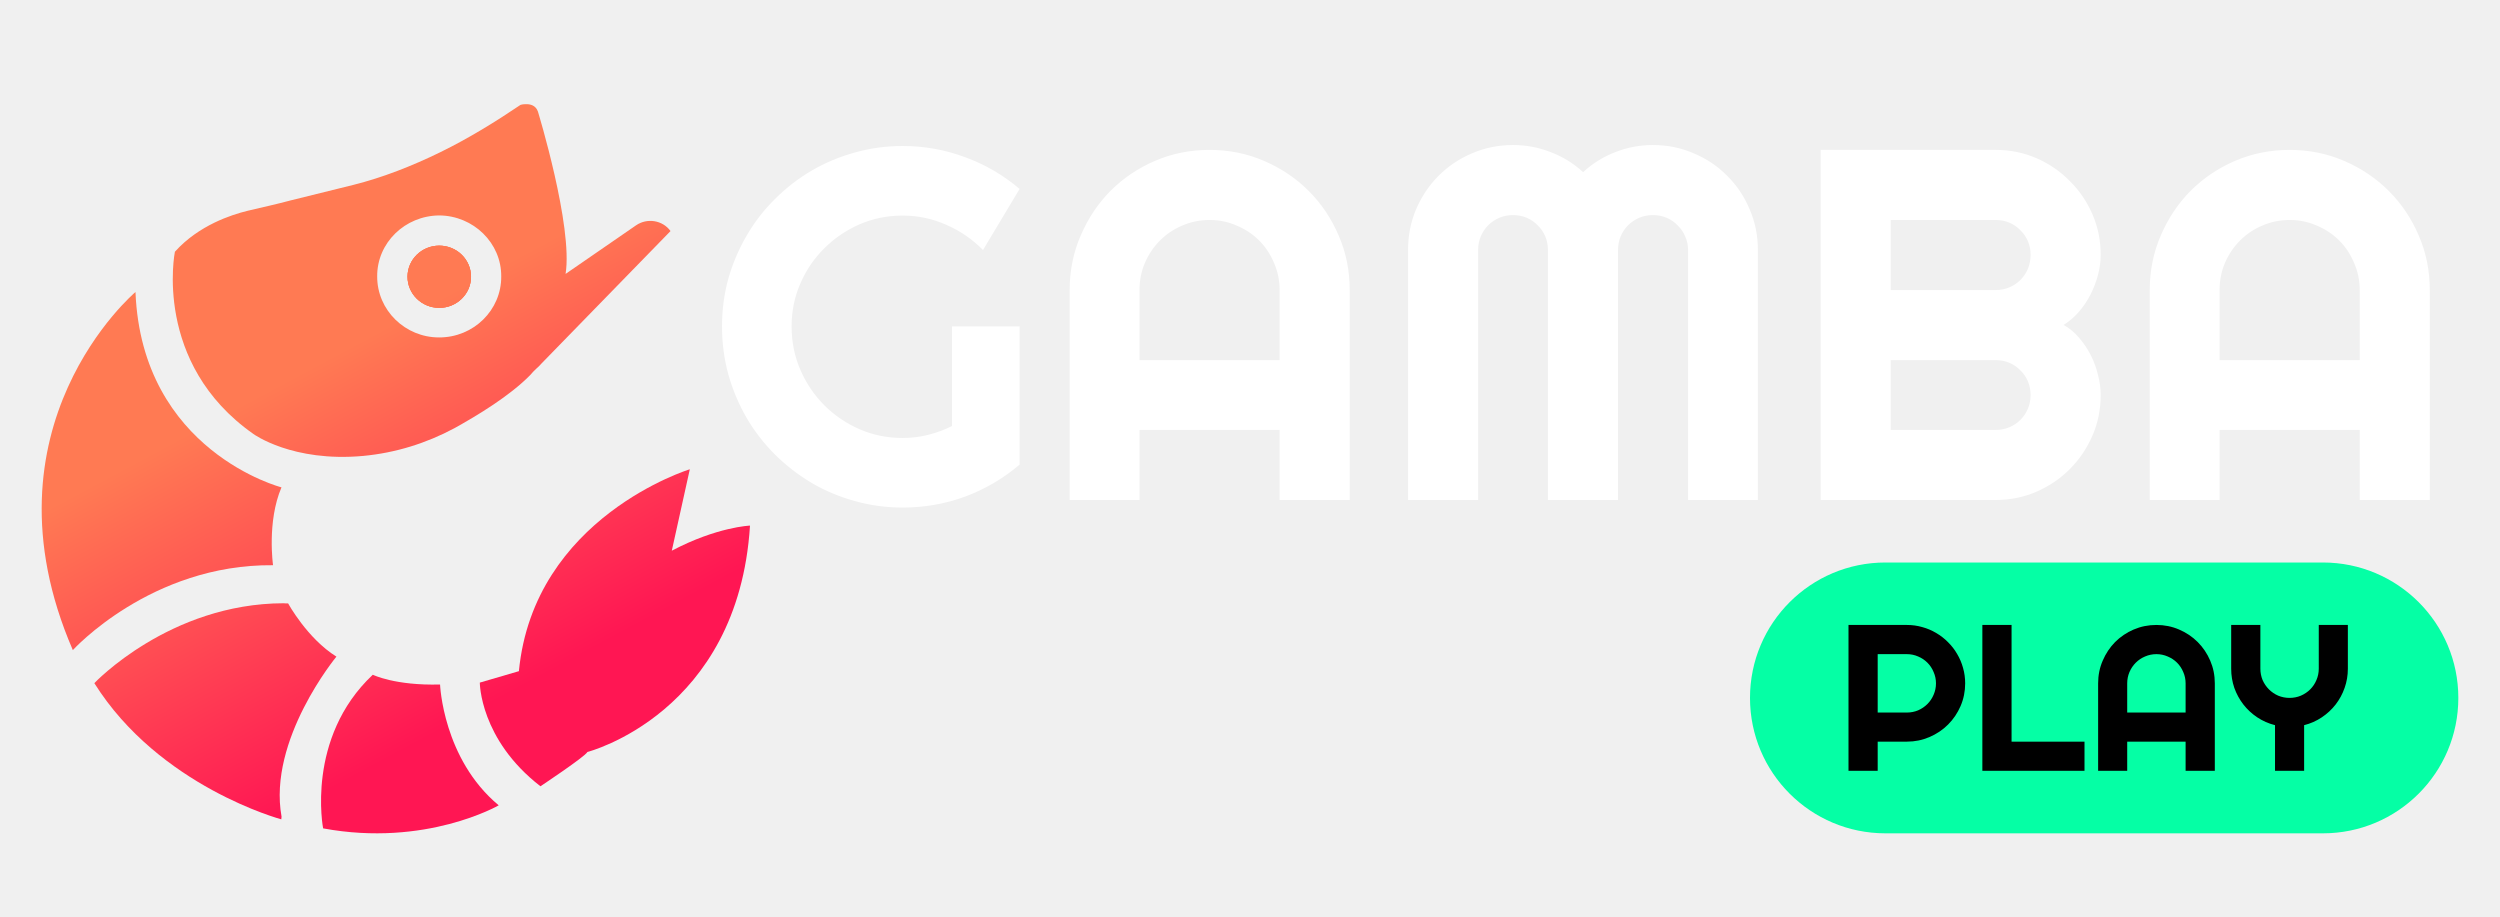
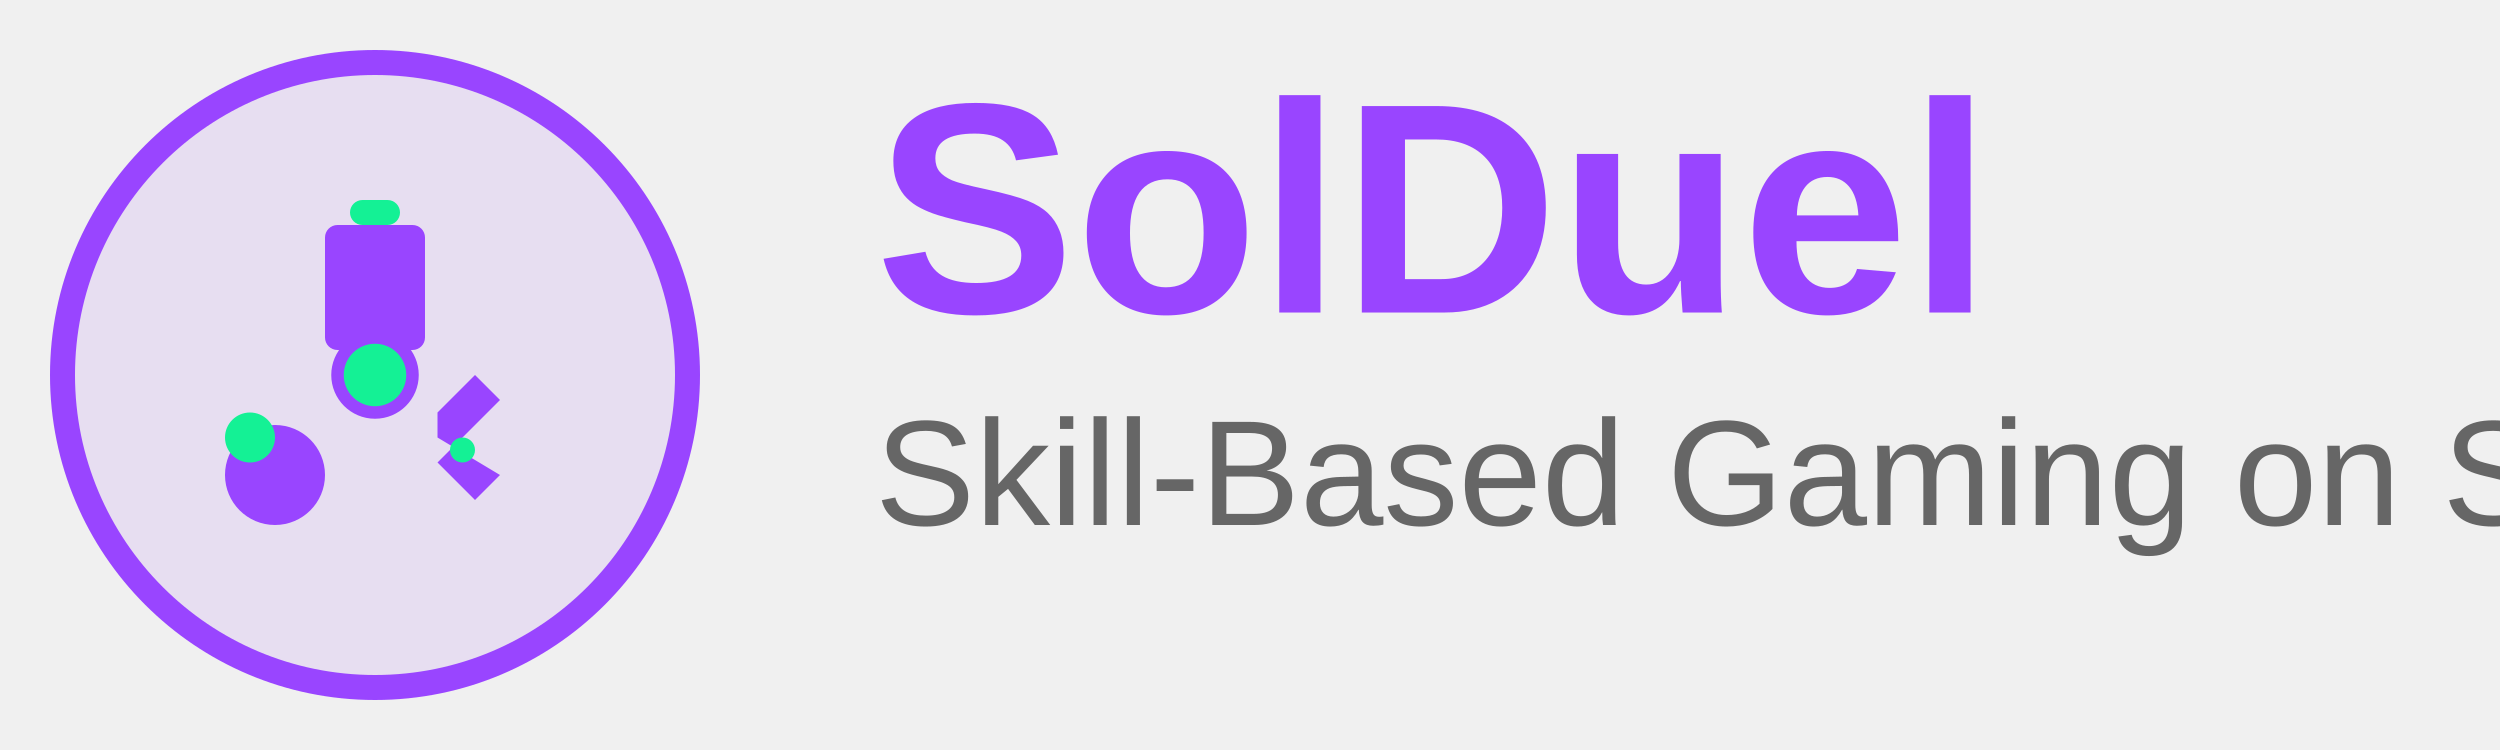
- <svg xmlns="http://www.w3.org/2000/svg" width="120" height="44" viewBox="0 0 120 44" fill="none">
-   <path d="M48.942 22.301C48.161 22.965 47.29 23.477 46.329 23.836C45.368 24.188 44.368 24.363 43.329 24.363C42.532 24.363 41.762 24.258 41.02 24.047C40.286 23.844 39.598 23.555 38.958 23.18C38.317 22.797 37.731 22.344 37.2 21.82C36.669 21.289 36.215 20.703 35.84 20.062C35.465 19.414 35.172 18.719 34.961 17.977C34.758 17.234 34.657 16.465 34.657 15.668C34.657 14.871 34.758 14.105 34.961 13.371C35.172 12.637 35.465 11.949 35.84 11.309C36.215 10.66 36.669 10.074 37.2 9.551C37.731 9.02 38.317 8.566 38.958 8.191C39.598 7.816 40.286 7.527 41.02 7.324C41.762 7.113 42.532 7.008 43.329 7.008C44.368 7.008 45.368 7.188 46.329 7.547C47.29 7.898 48.161 8.406 48.942 9.07L47.184 12C46.676 11.484 46.09 11.082 45.426 10.793C44.762 10.496 44.063 10.348 43.329 10.348C42.594 10.348 41.903 10.488 41.254 10.77C40.614 11.051 40.051 11.434 39.567 11.918C39.083 12.395 38.7 12.957 38.419 13.605C38.137 14.246 37.997 14.934 37.997 15.668C37.997 16.41 38.137 17.105 38.419 17.754C38.7 18.402 39.083 18.969 39.567 19.453C40.051 19.938 40.614 20.32 41.254 20.602C41.903 20.883 42.594 21.023 43.329 21.023C43.751 21.023 44.161 20.973 44.559 20.871C44.958 20.77 45.336 20.629 45.696 20.449V15.668H48.942V22.301ZM61.422 17.285V13.922C61.422 13.461 61.333 13.027 61.153 12.621C60.981 12.207 60.743 11.848 60.438 11.543C60.133 11.238 59.774 11 59.36 10.828C58.954 10.648 58.52 10.559 58.059 10.559C57.598 10.559 57.161 10.648 56.747 10.828C56.34 11 55.985 11.238 55.68 11.543C55.376 11.848 55.133 12.207 54.954 12.621C54.782 13.027 54.696 13.461 54.696 13.922V17.285H61.422ZM64.786 24H61.422V20.637H54.696V24H51.344V13.922C51.344 12.992 51.52 12.121 51.872 11.309C52.223 10.488 52.7 9.773 53.301 9.164C53.911 8.555 54.622 8.074 55.434 7.723C56.254 7.371 57.129 7.195 58.059 7.195C58.989 7.195 59.86 7.371 60.672 7.723C61.493 8.074 62.208 8.555 62.817 9.164C63.426 9.773 63.907 10.488 64.258 11.309C64.61 12.121 64.786 12.992 64.786 13.922V24ZM84.379 24H81.028V12C81.028 11.766 80.981 11.547 80.887 11.344C80.801 11.141 80.68 10.965 80.524 10.816C80.376 10.66 80.2 10.539 79.997 10.453C79.793 10.367 79.575 10.324 79.34 10.324C79.106 10.324 78.887 10.367 78.684 10.453C78.481 10.539 78.301 10.66 78.145 10.816C77.997 10.965 77.879 11.141 77.793 11.344C77.707 11.547 77.665 11.766 77.665 12V24H74.301V12C74.301 11.766 74.258 11.547 74.172 11.344C74.086 11.141 73.965 10.965 73.809 10.816C73.661 10.66 73.485 10.539 73.282 10.453C73.079 10.367 72.86 10.324 72.626 10.324C72.391 10.324 72.172 10.367 71.969 10.453C71.766 10.539 71.586 10.66 71.43 10.816C71.282 10.965 71.165 11.141 71.079 11.344C70.993 11.547 70.95 11.766 70.95 12V24H67.586V12C67.586 11.305 67.715 10.652 67.973 10.043C68.239 9.426 68.598 8.891 69.051 8.438C69.512 7.977 70.047 7.617 70.657 7.359C71.274 7.094 71.93 6.961 72.626 6.961C73.251 6.961 73.852 7.074 74.43 7.301C75.008 7.52 75.528 7.84 75.989 8.262C76.45 7.84 76.965 7.52 77.536 7.301C78.114 7.074 78.715 6.961 79.34 6.961C80.036 6.961 80.688 7.094 81.297 7.359C81.915 7.617 82.45 7.977 82.903 8.438C83.364 8.891 83.723 9.426 83.981 10.043C84.247 10.652 84.379 11.305 84.379 12V24ZM100.833 18.961C100.833 19.656 100.7 20.309 100.434 20.918C100.168 21.527 99.805 22.062 99.344 22.523C98.891 22.977 98.36 23.336 97.751 23.602C97.141 23.867 96.489 24 95.793 24H87.391V7.195H95.793C96.489 7.195 97.141 7.328 97.751 7.594C98.36 7.859 98.891 8.223 99.344 8.684C99.805 9.137 100.168 9.668 100.434 10.277C100.7 10.887 100.833 11.539 100.833 12.234C100.833 12.547 100.79 12.867 100.704 13.195C100.618 13.523 100.497 13.84 100.34 14.145C100.184 14.449 99.997 14.727 99.778 14.977C99.559 15.227 99.317 15.434 99.051 15.598C99.325 15.746 99.571 15.949 99.79 16.207C100.008 16.457 100.196 16.734 100.352 17.039C100.508 17.344 100.625 17.664 100.704 18C100.79 18.328 100.833 18.648 100.833 18.961ZM90.754 20.637H95.793C96.028 20.637 96.247 20.594 96.45 20.508C96.653 20.422 96.829 20.305 96.977 20.156C97.133 20 97.254 19.82 97.34 19.617C97.426 19.414 97.469 19.195 97.469 18.961C97.469 18.727 97.426 18.508 97.34 18.305C97.254 18.102 97.133 17.926 96.977 17.777C96.829 17.621 96.653 17.5 96.45 17.414C96.247 17.328 96.028 17.285 95.793 17.285H90.754V20.637ZM90.754 13.922H95.793C96.028 13.922 96.247 13.879 96.45 13.793C96.653 13.707 96.829 13.59 96.977 13.441C97.133 13.285 97.254 13.105 97.34 12.902C97.426 12.691 97.469 12.469 97.469 12.234C97.469 12 97.426 11.781 97.34 11.578C97.254 11.375 97.133 11.199 96.977 11.051C96.829 10.895 96.653 10.773 96.45 10.688C96.247 10.602 96.028 10.559 95.793 10.559H90.754V13.922ZM113.266 17.285V13.922C113.266 13.461 113.176 13.027 112.997 12.621C112.825 12.207 112.586 11.848 112.282 11.543C111.977 11.238 111.618 11 111.204 10.828C110.797 10.648 110.364 10.559 109.903 10.559C109.442 10.559 109.004 10.648 108.59 10.828C108.184 11 107.829 11.238 107.524 11.543C107.219 11.848 106.977 12.207 106.797 12.621C106.625 13.027 106.54 13.461 106.54 13.922V17.285H113.266ZM116.629 24H113.266V20.637H106.54V24H103.188V13.922C103.188 12.992 103.364 12.121 103.715 11.309C104.067 10.488 104.543 9.773 105.145 9.164C105.754 8.555 106.465 8.074 107.278 7.723C108.098 7.371 108.973 7.195 109.903 7.195C110.833 7.195 111.704 7.371 112.516 7.723C113.336 8.074 114.051 8.555 114.661 9.164C115.27 9.773 115.75 10.488 116.102 11.309C116.454 12.121 116.629 12.992 116.629 13.922V24Z" fill="white" />
-   <path d="M3.496 31.205C3.496 31.205 7.24 27.075 13.106 27.13C13.106 27.13 12.806 25.038 13.511 23.393C13.511 23.393 6.808 21.665 6.503 14.017C6.503 14.017 -1.147 20.472 3.496 31.205Z" fill="url(#paint0_linear_638_1116)" />
-   <path d="M4.528 32.791C7.645 37.759 13.502 39.328 13.502 39.328L13.514 39.197C12.849 35.508 16.148 31.518 16.148 31.518C14.751 30.649 13.83 28.964 13.83 28.964C13.747 28.968 13.68 28.962 13.613 28.956C8.133 28.969 4.528 32.791 4.528 32.791Z" fill="url(#paint1_linear_638_1116)" />
-   <path d="M15.51 39.762C20.444 40.677 23.938 38.656 23.938 38.656C21.26 36.428 21.123 32.856 21.123 32.856C18.961 32.916 17.894 32.387 17.894 32.387C14.663 35.427 15.51 39.762 15.51 39.762Z" fill="url(#paint2_linear_638_1116)" />
-   <path d="M24.907 32.216L23.031 32.765C23.031 32.765 23.027 35.486 25.941 37.741C25.941 37.741 28.074 36.327 28.198 36.094C28.198 36.094 35.43 34.25 36 25.229C36 25.229 34.422 25.287 32.246 26.434L33.111 22.525C33.111 22.525 25.622 24.819 24.907 32.216Z" fill="url(#paint3_linear_638_1116)" />
-   <path d="M22.609 13.284C22.609 14.108 21.927 14.777 21.085 14.777C20.244 14.777 19.561 14.108 19.561 13.284C19.561 12.46 20.244 11.792 21.085 11.792C21.927 11.792 22.609 12.46 22.609 13.284Z" fill="url(#paint4_linear_638_1116)" />
-   <path d="M24.984 5.034C23.8 5.835 22.509 6.632 21.145 7.301C19.782 7.969 18.372 8.518 16.98 8.87L13.965 9.616C13.265 9.804 12.547 9.961 11.855 10.125C11.13 10.306 9.544 10.804 8.395 12.084C8.395 12.084 7.319 17.433 12.164 20.831C12.164 20.831 14.029 22.196 17.435 21.884C18.985 21.738 20.464 21.277 21.817 20.551C22.917 19.941 24.47 19.004 25.454 17.999C25.541 17.89 25.638 17.797 25.734 17.704C25.806 17.644 25.903 17.551 26.006 17.433L32.185 11.091C31.807 10.567 31.062 10.448 30.527 10.818L27.148 13.148C27.511 10.879 25.82 5.354 25.82 5.354C25.717 5.056 25.448 4.993 25.241 5.001C25.091 4.998 24.984 5.034 24.984 5.034ZM18.105 13.268C18.093 11.655 19.44 10.352 21.087 10.341C22.725 10.354 24.073 11.665 24.059 13.27C24.071 14.882 22.732 16.201 21.077 16.197C19.447 16.199 18.1 14.889 18.105 13.268Z" fill="url(#paint5_linear_638_1116)" />
-   <path d="M22.609 13.283C22.609 14.107 21.927 14.776 21.085 14.776C20.244 14.776 19.561 14.107 19.561 13.283C19.561 12.459 20.244 11.791 21.085 11.791C21.927 11.791 22.609 12.459 22.609 13.283Z" fill="url(#paint6_linear_638_1116)" />
-   <path d="M22.609 13.283C22.609 14.107 21.927 14.776 21.085 14.776C20.244 14.776 19.561 14.107 19.561 13.283C19.561 12.459 20.244 11.791 21.085 11.791C21.927 11.791 22.609 12.459 22.609 13.283Z" fill="url(#paint7_linear_638_1116)" />
-   <rect x="84" y="27" width="34" height="13" rx="6.5" fill="#05FFA5" />
-   <path d="M90.129 31.399V34.202H91.53C91.722 34.202 91.903 34.166 92.072 34.095C92.242 34.02 92.39 33.919 92.517 33.792C92.644 33.665 92.743 33.517 92.814 33.348C92.889 33.175 92.927 32.993 92.927 32.801C92.927 32.609 92.889 32.428 92.814 32.259C92.743 32.086 92.644 31.936 92.517 31.81C92.39 31.683 92.242 31.583 92.072 31.512C91.903 31.437 91.722 31.399 91.53 31.399H90.129ZM90.129 37H88.728V29.998H91.53C91.787 29.998 92.035 30.032 92.272 30.101C92.51 30.166 92.731 30.26 92.936 30.384C93.145 30.504 93.334 30.651 93.503 30.823C93.675 30.992 93.822 31.181 93.942 31.39C94.066 31.598 94.16 31.821 94.226 32.059C94.294 32.296 94.328 32.544 94.328 32.801C94.328 33.185 94.255 33.548 94.108 33.89C93.962 34.228 93.762 34.524 93.508 34.778C93.254 35.032 92.956 35.232 92.614 35.379C92.276 35.525 91.914 35.599 91.53 35.599H90.129V37ZM100.056 37H95.153V29.998H96.555V35.599H100.056V37ZM104.909 34.202V32.801C104.909 32.609 104.872 32.428 104.797 32.259C104.725 32.086 104.626 31.936 104.499 31.81C104.372 31.683 104.222 31.583 104.05 31.512C103.881 31.437 103.7 31.399 103.508 31.399C103.316 31.399 103.133 31.437 102.961 31.512C102.792 31.583 102.644 31.683 102.517 31.81C102.39 31.936 102.289 32.086 102.214 32.259C102.142 32.428 102.106 32.609 102.106 32.801V34.202H104.909ZM106.311 37H104.909V35.599H102.106V37H100.71V32.801C100.71 32.413 100.783 32.05 100.93 31.712C101.076 31.37 101.275 31.072 101.525 30.818C101.779 30.564 102.076 30.364 102.414 30.218C102.756 30.071 103.12 29.998 103.508 29.998C103.895 29.998 104.258 30.071 104.597 30.218C104.938 30.364 105.236 30.564 105.49 30.818C105.744 31.072 105.944 31.37 106.091 31.712C106.237 32.05 106.311 32.413 106.311 32.801V37ZM110.598 37H109.201V34.808C108.892 34.73 108.607 34.604 108.347 34.432C108.09 34.259 107.868 34.054 107.683 33.816C107.497 33.575 107.352 33.31 107.248 33.02C107.147 32.727 107.097 32.42 107.097 32.098V29.998H108.498V32.098C108.498 32.29 108.534 32.472 108.605 32.645C108.68 32.814 108.781 32.962 108.908 33.089C109.035 33.216 109.183 33.317 109.353 33.392C109.525 33.463 109.707 33.499 109.899 33.499C110.091 33.499 110.272 33.463 110.441 33.392C110.614 33.317 110.764 33.216 110.891 33.089C111.018 32.962 111.117 32.814 111.188 32.645C111.263 32.472 111.301 32.29 111.301 32.098V29.998H112.697V32.098C112.697 32.42 112.645 32.727 112.541 33.02C112.44 33.31 112.297 33.575 112.111 33.816C111.926 34.054 111.704 34.259 111.447 34.432C111.19 34.604 110.907 34.73 110.598 34.808V37Z" fill="black" />
-   <defs>
-     <linearGradient id="paint0_linear_638_1116" x1="14.759" y1="38.489" x2="6.117" y2="22.374" gradientUnits="userSpaceOnUse">
-       <stop stop-color="#FF1653" />
-       <stop offset="1" stop-color="#FF7A53" />
-     </linearGradient>
-     <linearGradient id="paint1_linear_638_1116" x1="14.082" y1="38.85" x2="5.441" y2="22.735" gradientUnits="userSpaceOnUse">
-       <stop stop-color="#FF1653" />
-       <stop offset="1" stop-color="#FF7A53" />
-     </linearGradient>
-     <linearGradient id="paint2_linear_638_1116" x1="18.437" y1="36.516" x2="9.795" y2="20.402" gradientUnits="userSpaceOnUse">
-       <stop stop-color="#FF1653" />
-       <stop offset="1" stop-color="#FF7A53" />
-     </linearGradient>
-     <linearGradient id="paint3_linear_638_1116" x1="29.952" y1="30.339" x2="21.311" y2="14.225" gradientUnits="userSpaceOnUse">
-       <stop stop-color="#FF1653" />
-       <stop offset="1" stop-color="#FF7A53" />
-     </linearGradient>
-     <linearGradient id="paint4_linear_638_1116" x1="30.472" y1="30.064" x2="21.831" y2="13.95" gradientUnits="userSpaceOnUse">
-       <stop stop-color="#FF1653" />
-       <stop offset="1" stop-color="#FF7A53" />
-     </linearGradient>
-     <linearGradient id="paint5_linear_638_1116" x1="29.74" y1="30.452" x2="21.099" y2="14.338" gradientUnits="userSpaceOnUse">
-       <stop stop-color="#FF1653" />
-       <stop offset="1" stop-color="#FF7A53" />
-     </linearGradient>
-     <linearGradient id="paint6_linear_638_1116" x1="30.472" y1="30.063" x2="21.831" y2="13.948" gradientUnits="userSpaceOnUse">
-       <stop stop-color="#FF1653" />
-       <stop offset="1" stop-color="#FF7A53" />
-     </linearGradient>
-     <linearGradient id="paint7_linear_638_1116" x1="30.472" y1="30.063" x2="21.831" y2="13.948" gradientUnits="userSpaceOnUse">
-       <stop stop-color="#FF1653" />
-       <stop offset="1" stop-color="#FF7A53" />
-     </linearGradient>
-   </defs>
+ <svg xmlns="http://www.w3.org/2000/svg" width="200" height="60" viewBox="0 0 200 60" fill="none">
+   <circle cx="30" cy="30" r="25" fill="#9945FF" fill-opacity="0.1" stroke="#9945FF" stroke-width="2" />
+   <circle cx="22" cy="38" r="4" fill="#9945FF" />
+   <circle cx="20" cy="35" r="2" fill="#14F195" />
+   <rect x="26" y="18" width="8" height="10" rx="1" fill="#9945FF" />
+   <rect x="28" y="16" width="4" height="2" rx="1" fill="#14F195" />
+   <path d="M35 35 L40 38 L38 40 L35 37 L37 35 L40 32 L38 30 L35 33 Z" fill="#9945FF" />
+   <circle cx="37" cy="36" r="1" fill="#14F195" />
+   <circle cx="30" cy="30" r="3" fill="#14F195" stroke="#9945FF" stroke-width="1" />
+   <text x="70" y="25" font-family="Arial, sans-serif" font-size="24" font-weight="bold" fill="#9945FF">
+     SolDuel
+   </text>
+   <text x="70" y="42" font-family="Arial, sans-serif" font-size="12" fill="#666666">
+     Skill-Based Gaming on Solana
+   </text>
</svg>
